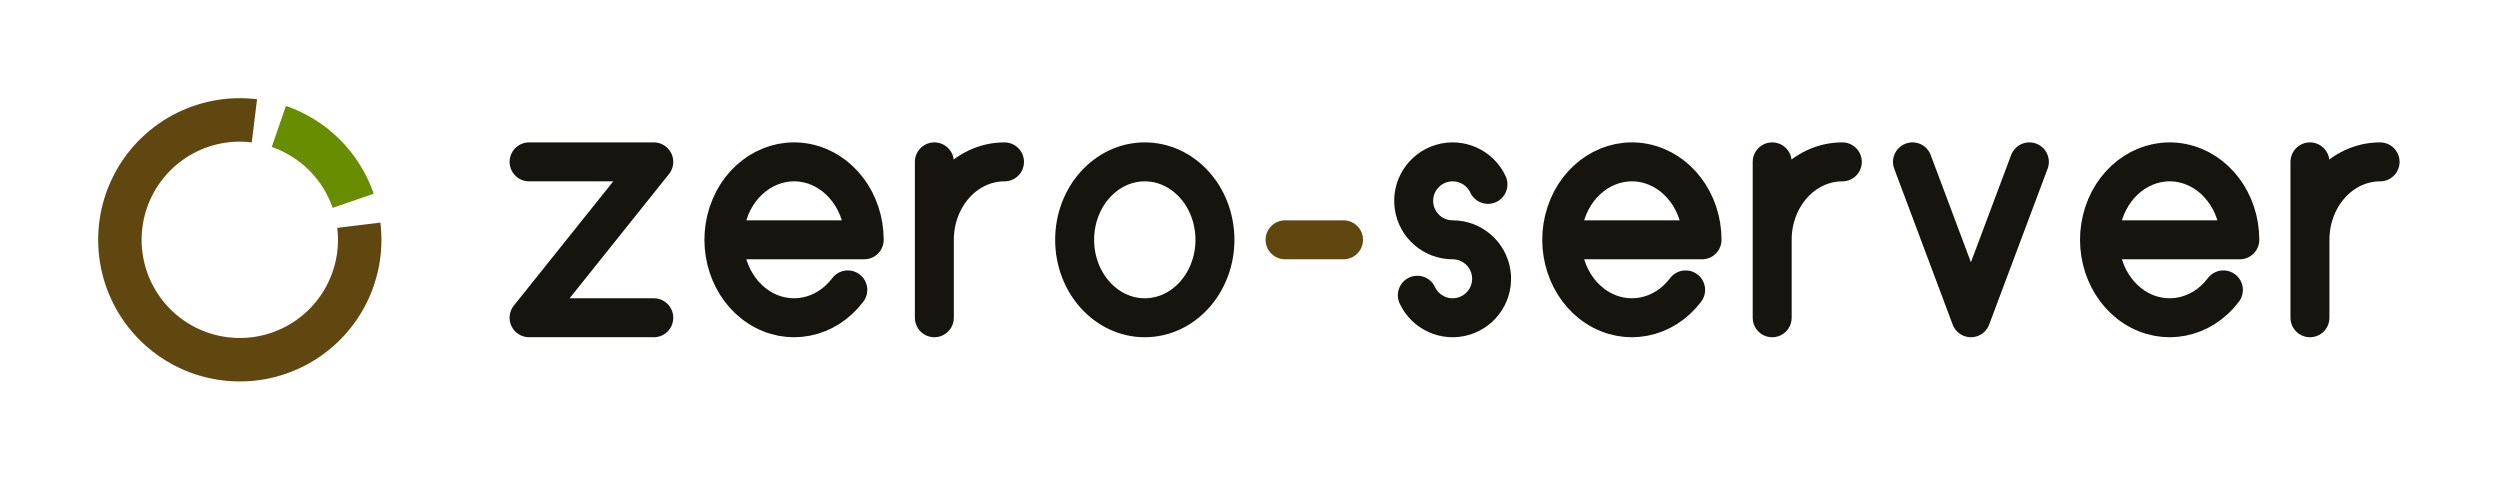
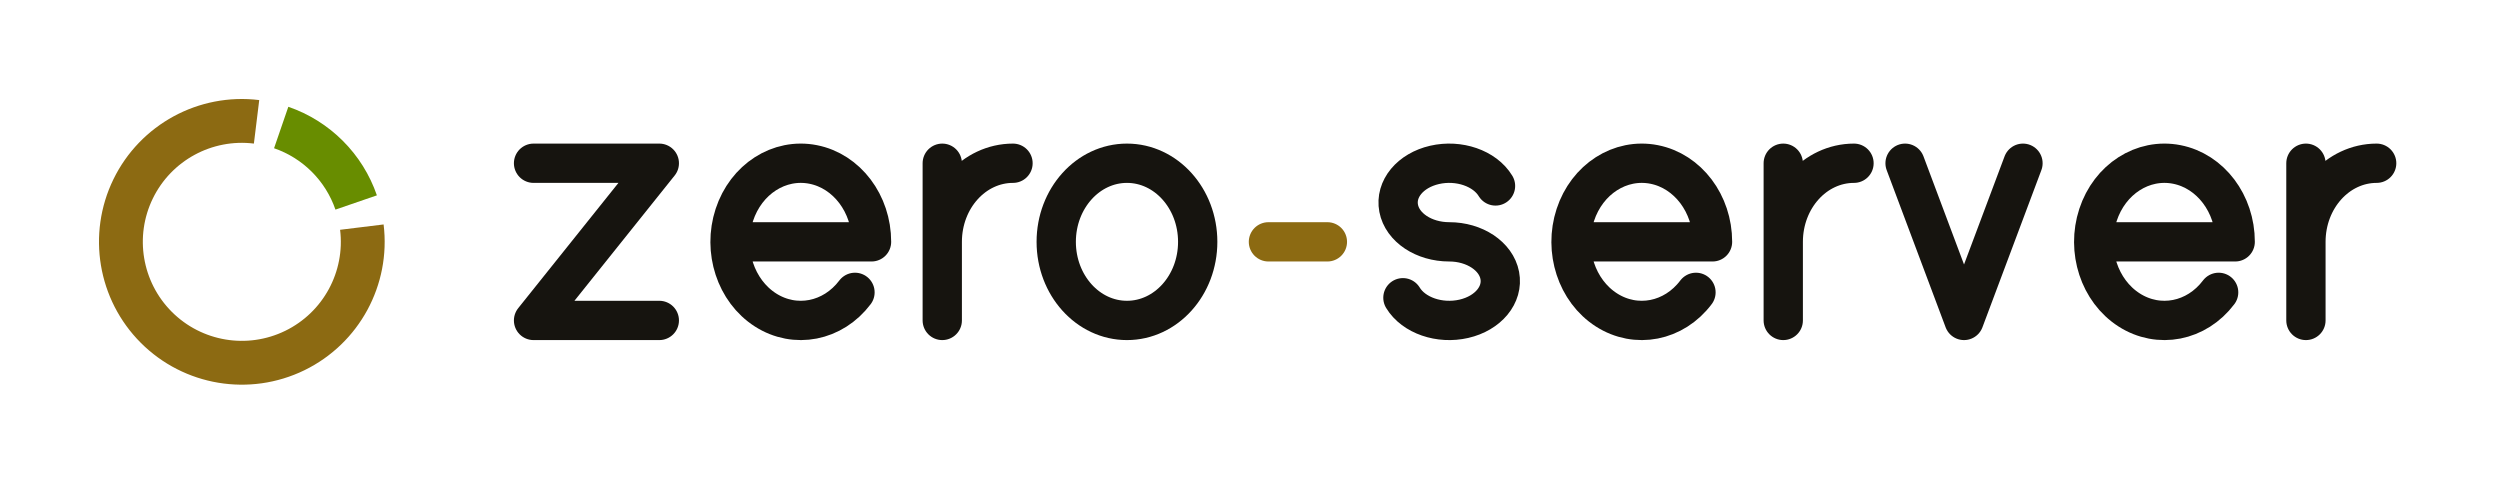
- <svg xmlns="http://www.w3.org/2000/svg" viewBox="0 0 834 160" width="834" height="160" role="img" aria-label="zero-server">
+ <svg xmlns="http://www.w3.org/2000/svg" viewBox="0 0 827 160" width="827" height="160" role="img" aria-label="zero-server">
  <g fill="none" stroke-width="14.5">
-     <path d="M119.7 75.13A40 40 0 1 1 84.87 40.3" stroke="#5F470F" />
+     <path d="M119.7 75.13A40 40 0 1 1 84.87 40.3" stroke="#8C6A12" />
    <path d="M93.02 42.18A40 40 0 0 1 117.82 66.98" stroke="#688D00" />
  </g>
  <g transform="translate(170 47.5) scale(0.65)" fill="none" stroke="#16140F" stroke-width="20" stroke-linecap="round" stroke-linejoin="round">
    <path transform="translate(0)" d="M10 10H74L10 90H74" />
    <path transform="translate(100)" d="M10 50H82A36 40 0 1 0 73.58 75.71" />
    <path transform="translate(208)" d="M10 90V10M10 50A36 40 0 0 1 46 10" />
-     <path transform="translate(280)" d="M82 50A36 40 0 1 1 10 50A36 40 0 1 1 82 50" />
-     <path transform="translate(388)" d="M10 50H40" stroke="#5F470F" />
-     <path transform="translate(454)" d="M48.13 21.55A20 20 0 1 0 30 50A20 20 0 1 1 11.87 78.45" />
-     <path transform="translate(530)" d="M10 50H82A36 40 0 1 0 73.58 75.71" />
-     <path transform="translate(638)" d="M10 90V10M10 50A36 40 0 0 1 46 10" />
-     <path transform="translate(710)" d="M10 10L40 90L70 10" />
-     <path transform="translate(806)" d="M10 50H82A36 40 0 1 0 73.58 75.71" />
-     <path transform="translate(914)" d="M10 90V10M10 50A36 40 0 0 1 46 10" />
+     <path transform="translate(266)" d="M82 50A36 40 0 1 1 10 50A36 40 0 1 1 82 50" />
+     <path transform="translate(374)" d="M10 50H40" stroke="#8C6A12" />
+     <path transform="translate(440)" d="M59.56 21.55A26 20 0 1 0 36 50A26 20 0 1 1 12.44 78.45" />
+     <path transform="translate(528)" d="M10 50H82A36 40 0 1 0 73.58 75.71" />
+     <path transform="translate(636)" d="M10 90V10M10 50A36 40 0 0 1 46 10" />
+     <path transform="translate(698)" d="M10 10L40 90L70 10" />
+     <path transform="translate(794)" d="M10 50H82A36 40 0 1 0 73.58 75.71" />
+     <path transform="translate(902)" d="M10 90V10M10 50A36 40 0 0 1 46 10" />
  </g>
</svg>
